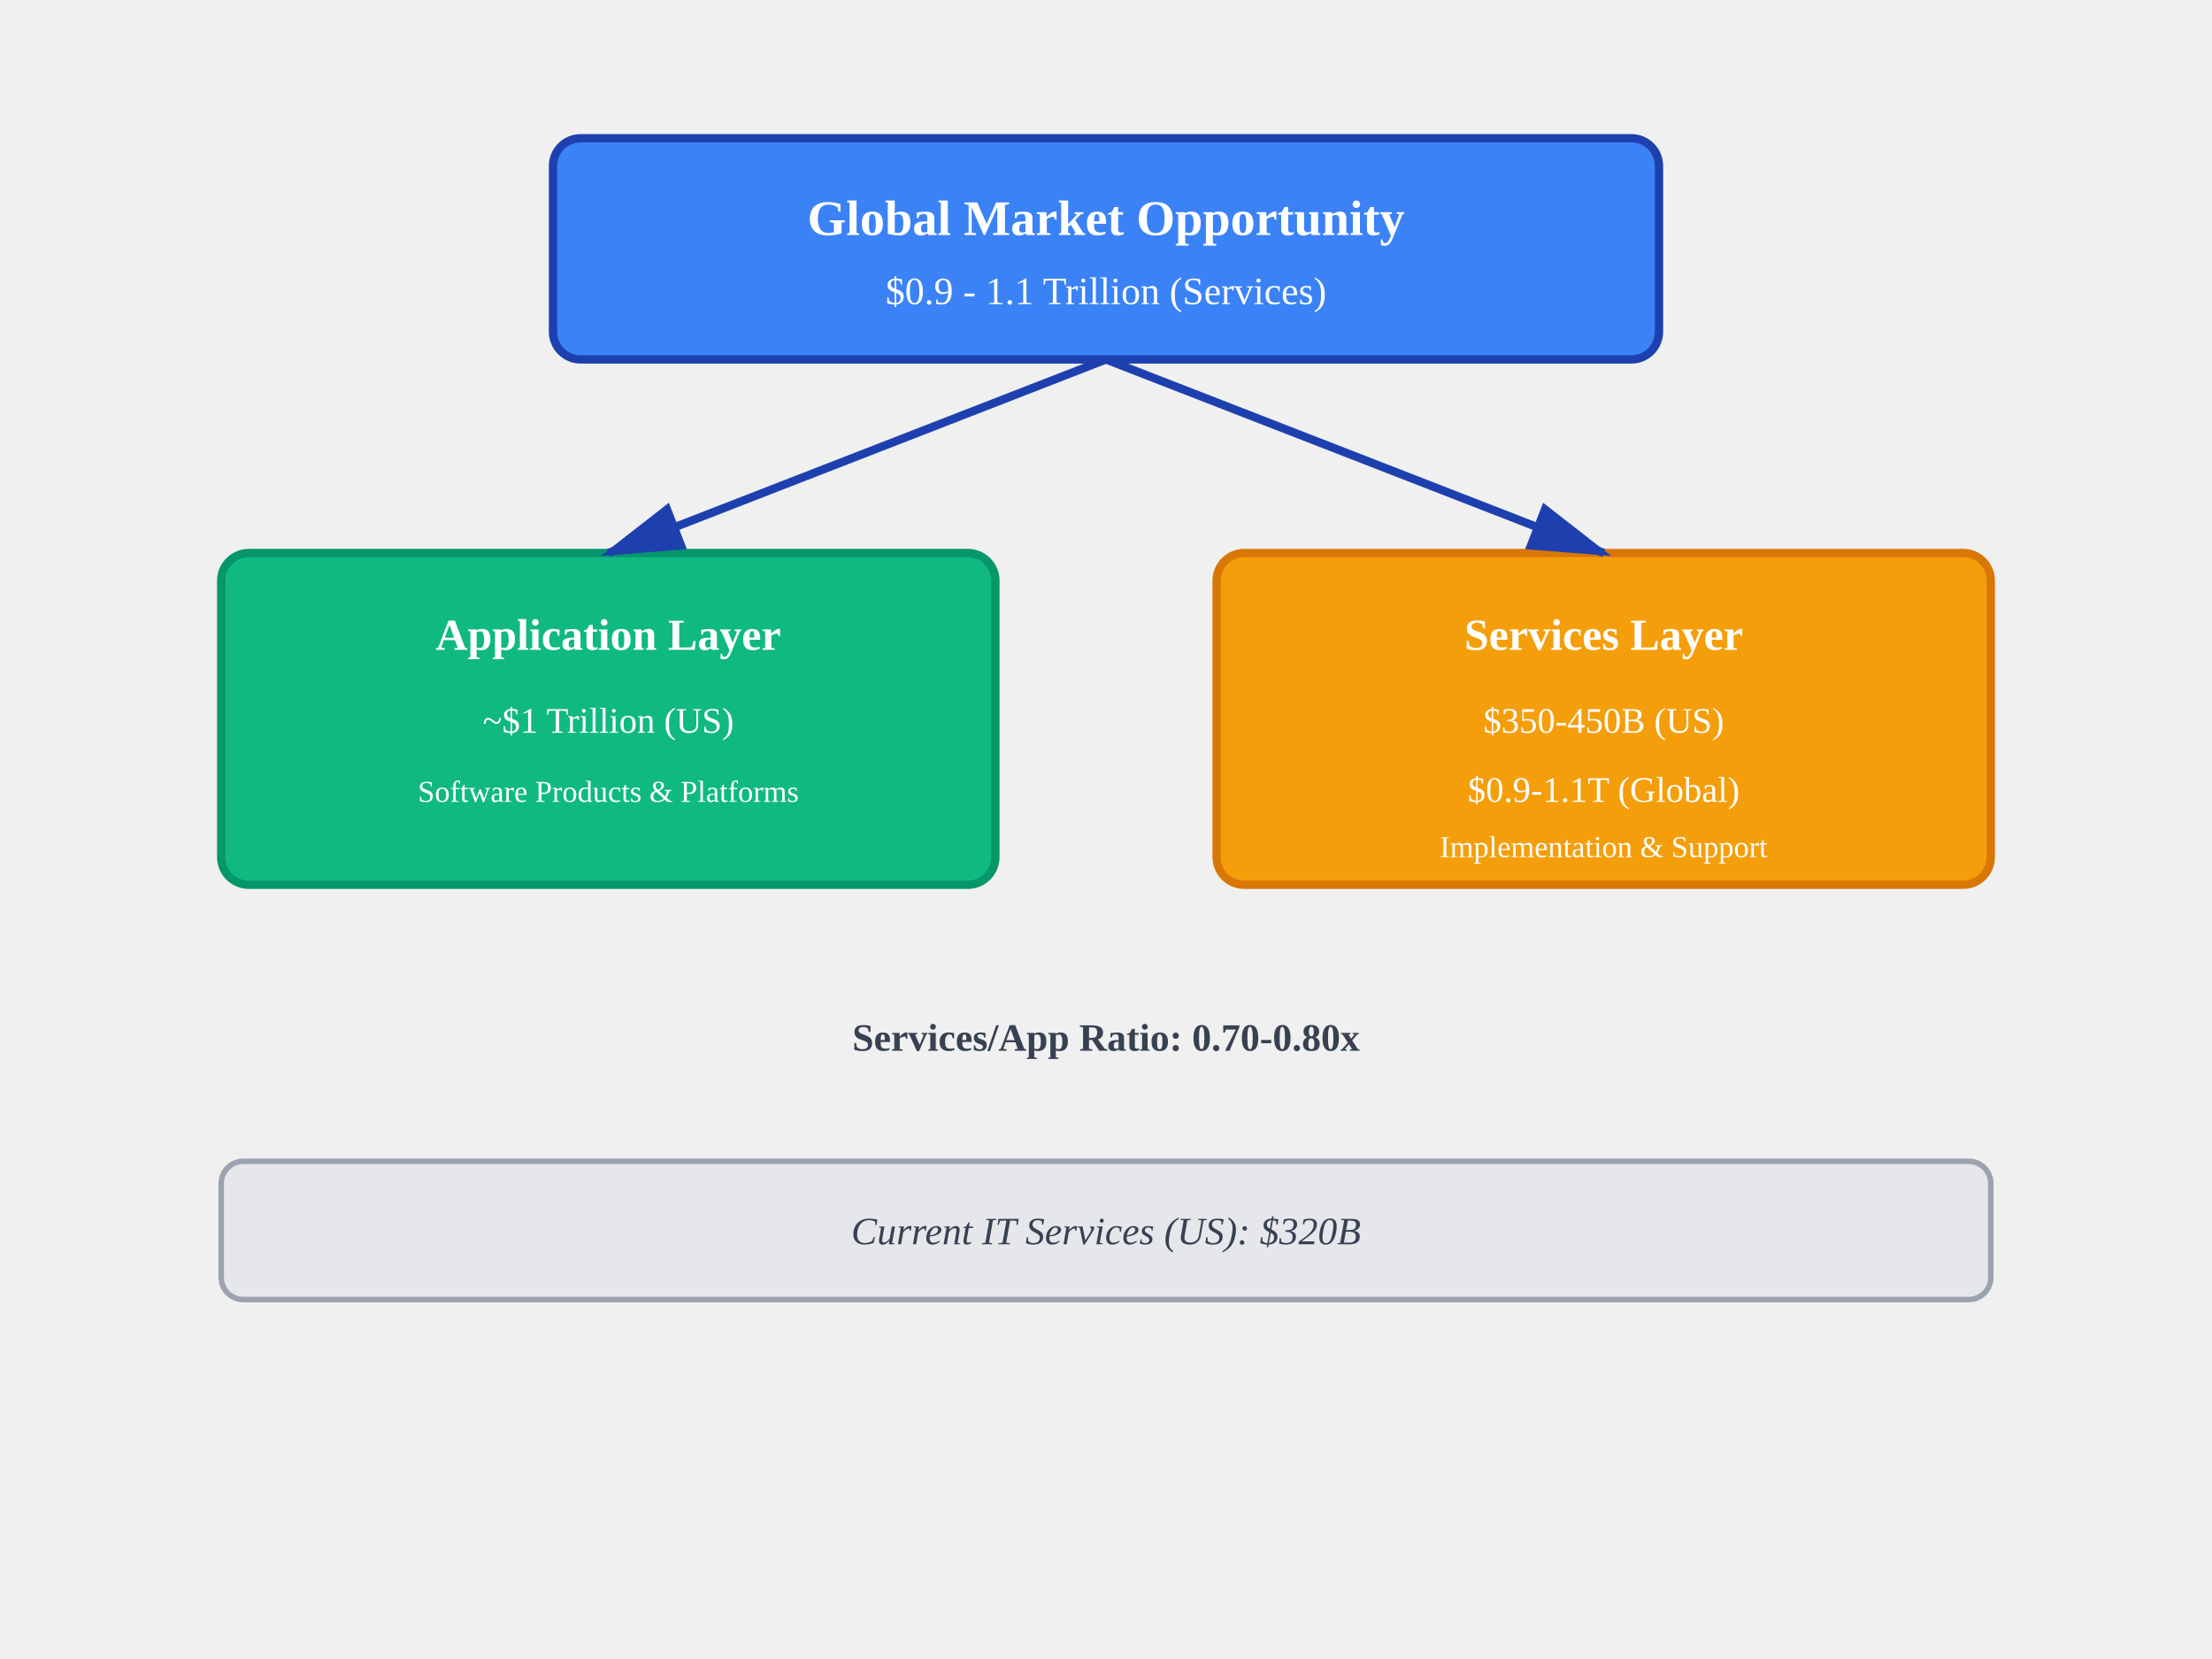
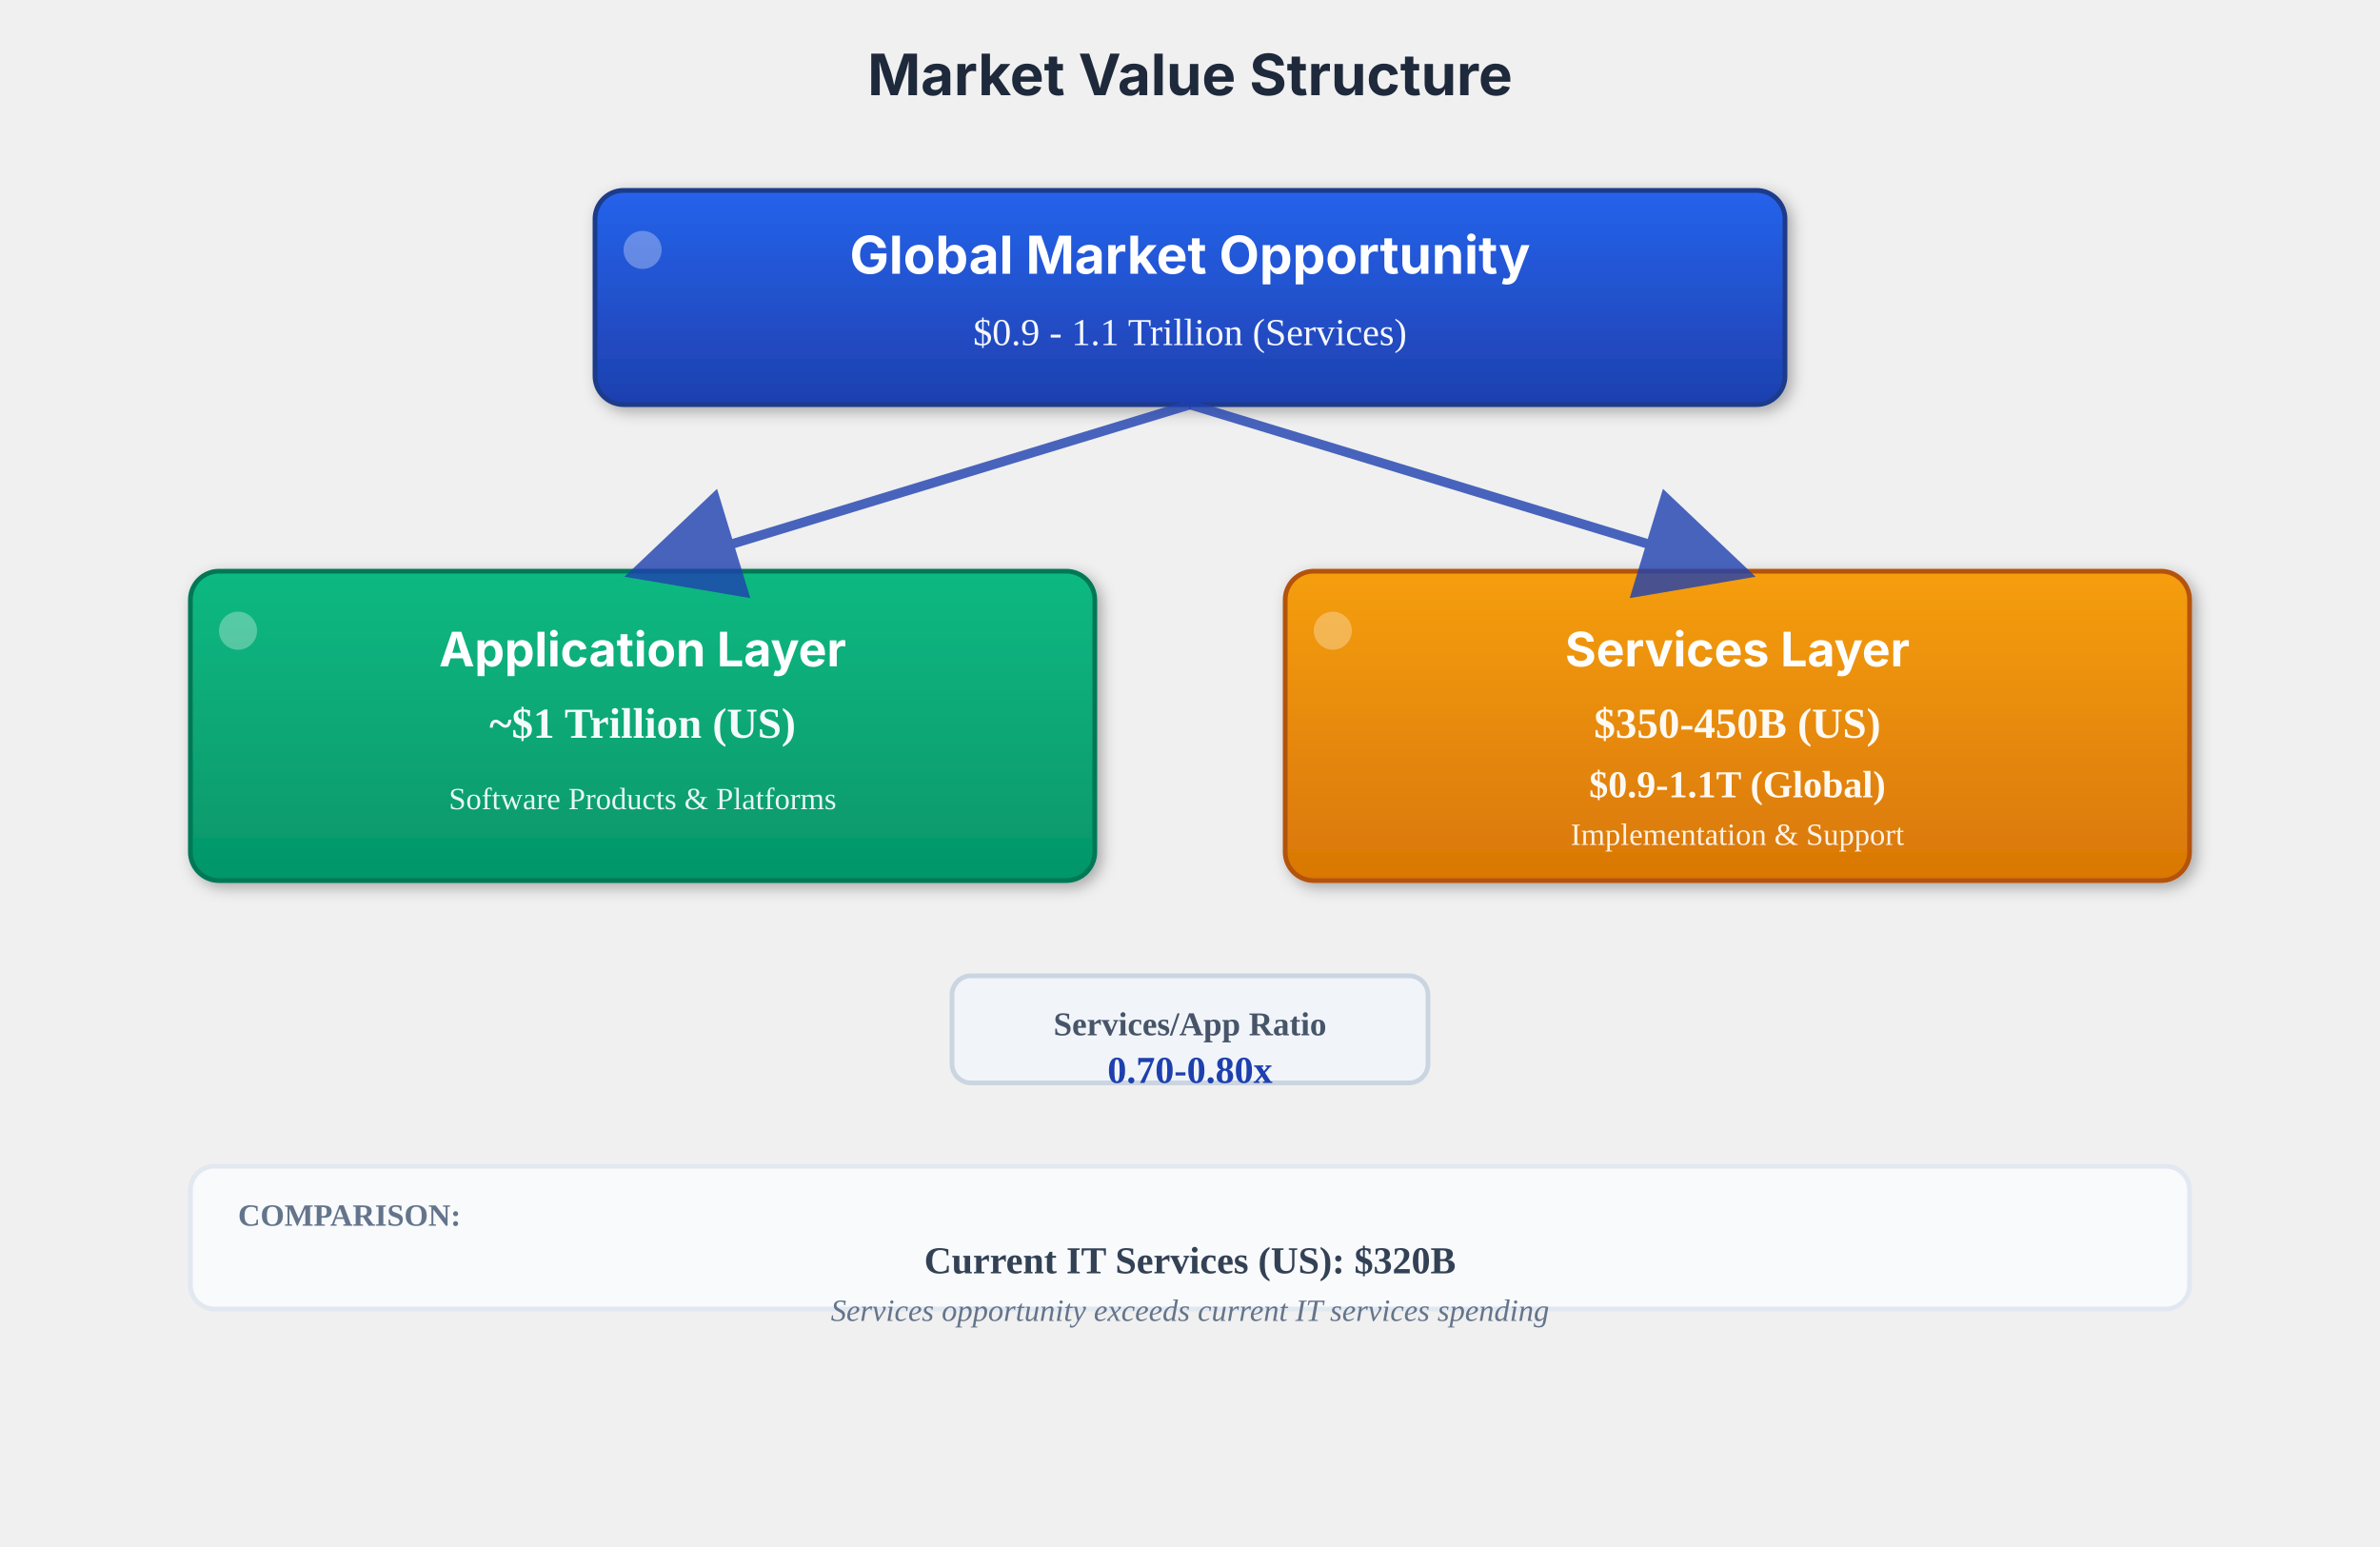
- <svg xmlns="http://www.w3.org/2000/svg" viewBox="0 0 800 600" style="max-width: 100%; height: auto;">
-   <rect x="200" y="50" width="400" height="80" rx="10" fill="#3b82f6" stroke="#1e40af" stroke-width="3" />
-   <text x="400" y="85" text-anchor="middle" fill="white" font-size="18" font-weight="bold">Global Market Opportunity</text>
-   <text x="400" y="110" text-anchor="middle" fill="white" font-size="14">$0.9 - 1.1 Trillion (Services)</text>
-   <rect x="80" y="200" width="280" height="120" rx="10" fill="#10b981" stroke="#059669" stroke-width="3" />
-   <text x="220" y="235" text-anchor="middle" fill="white" font-size="16" font-weight="bold">Application Layer</text>
-   <text x="220" y="265" text-anchor="middle" fill="white" font-size="13">~$1 Trillion (US)</text>
-   <text x="220" y="290" text-anchor="middle" fill="white" font-size="11">Software Products &amp; Platforms</text>
-   <rect x="440" y="200" width="280" height="120" rx="10" fill="#f59e0b" stroke="#d97706" stroke-width="3" />
-   <text x="580" y="235" text-anchor="middle" fill="white" font-size="16" font-weight="bold">Services Layer</text>
-   <text x="580" y="265" text-anchor="middle" fill="white" font-size="13">$350-450B (US)</text>
-   <text x="580" y="290" text-anchor="middle" fill="white" font-size="13">$0.9-1.1T (Global)</text>
-   <text x="580" y="310" text-anchor="middle" fill="white" font-size="11">Implementation &amp; Support</text>
-   <path d="M 400 130 L 220 200" stroke="#1e40af" stroke-width="3" fill="none" marker-end="url(#arrowhead)" />
-   <path d="M 400 130 L 580 200" stroke="#1e40af" stroke-width="3" fill="none" marker-end="url(#arrowhead)" />
+ <svg xmlns="http://www.w3.org/2000/svg" viewBox="0 0 1000 650" style="max-width: 100%; height: auto; background: linear-gradient(135deg, #f8fafc 0%, #ffffff 100%);">
  <defs>
-     <marker id="arrowhead" markerWidth="10" markerHeight="10" refX="9" refY="3" orient="auto">
-       <polygon points="0 0, 10 3, 0 6" fill="#1e40af" />
+     <linearGradient id="globalGrad" x1="0%" y1="0%" x2="0%" y2="100%">
+       <stop offset="0%" style="stop-color:#2563eb;stop-opacity:1" />
+       <stop offset="100%" style="stop-color:#1e40af;stop-opacity:1" />
+     </linearGradient>
+     <linearGradient id="appGrad" x1="0%" y1="0%" x2="0%" y2="100%">
+       <stop offset="0%" style="stop-color:#10b981;stop-opacity:1" />
+       <stop offset="100%" style="stop-color:#059669;stop-opacity:1" />
+     </linearGradient>
+     <linearGradient id="servicesGrad" x1="0%" y1="0%" x2="0%" y2="100%">
+       <stop offset="0%" style="stop-color:#f59e0b;stop-opacity:1" />
+       <stop offset="100%" style="stop-color:#d97706;stop-opacity:1" />
+     </linearGradient>
+     <filter id="shadow" x="-20%" y="-20%" width="140%" height="140%">
+       <feGaussianBlur in="SourceAlpha" stdDeviation="3" />
+       <feOffset dx="2" dy="2" result="offsetblur" />
+       <feComponentTransfer>
+         <feFuncA type="linear" slope="0.3" />
+       </feComponentTransfer>
+       <feMerge>
+         <feMergeNode />
+         <feMergeNode in="SourceGraphic" />
+       </feMerge>
+     </filter>
+     <marker id="arrowhead" markerWidth="12" markerHeight="12" refX="10" refY="6" orient="auto">
+       <polygon points="0 0, 12 6, 0 12" fill="#1e40af" />
    </marker>
  </defs>
-   <text x="400" y="380" text-anchor="middle" fill="#374151" font-size="14" font-weight="bold">Services/App Ratio: 0.70-0.80x</text>
-   <rect x="80" y="420" width="640" height="50" rx="8" fill="#e5e7eb" stroke="#9ca3af" stroke-width="2" />
-   <text x="400" y="450" text-anchor="middle" fill="#374151" font-size="14" font-style="italic">Current IT Services (US): $320B</text>
+   <text x="500" y="40" text-anchor="middle" fill="#1e293b" font-size="24" font-weight="700" font-family="system-ui, -apple-system, sans-serif">Market Value Structure</text>
+   <g filter="url(#shadow)">
+     <rect x="250" y="80" width="500" height="90" rx="12" fill="url(#globalGrad)" stroke="#1e3a8a" stroke-width="2" />
+     <circle cx="270" cy="105" r="8" fill="rgba(255,255,255,0.3)" />
+     <text x="500" y="115" text-anchor="middle" fill="white" font-size="22" font-weight="700" font-family="system-ui, -apple-system, sans-serif">Global Market Opportunity</text>
+     <text x="500" y="145" text-anchor="middle" fill="rgba(255,255,255,0.95)" font-size="16" font-weight="500">$0.9 - 1.1 Trillion (Services)</text>
+   </g>
+   <g filter="url(#shadow)">
+     <rect x="80" y="240" width="380" height="130" rx="12" fill="url(#appGrad)" stroke="#047857" stroke-width="2" />
+     <circle cx="100" cy="265" r="8" fill="rgba(255,255,255,0.3)" />
+     <text x="270" y="280" text-anchor="middle" fill="white" font-size="20" font-weight="700" font-family="system-ui, -apple-system, sans-serif">Application Layer</text>
+     <text x="270" y="310" text-anchor="middle" fill="rgba(255,255,255,0.95)" font-size="18" font-weight="600">~$1 Trillion (US)</text>
+     <text x="270" y="340" text-anchor="middle" fill="rgba(255,255,255,0.9)" font-size="13">Software Products &amp; Platforms</text>
+   </g>
+   <g filter="url(#shadow)">
+     <rect x="540" y="240" width="380" height="130" rx="12" fill="url(#servicesGrad)" stroke="#b45309" stroke-width="2" />
+     <circle cx="560" cy="265" r="8" fill="rgba(255,255,255,0.3)" />
+     <text x="730" y="280" text-anchor="middle" fill="white" font-size="20" font-weight="700" font-family="system-ui, -apple-system, sans-serif">Services Layer</text>
+     <text x="730" y="310" text-anchor="middle" fill="rgba(255,255,255,0.95)" font-size="18" font-weight="600">$350-450B (US)</text>
+     <text x="730" y="335" text-anchor="middle" fill="rgba(255,255,255,0.95)" font-size="16" font-weight="600">$0.9-1.1T (Global)</text>
+     <text x="730" y="355" text-anchor="middle" fill="rgba(255,255,255,0.9)" font-size="13">Implementation &amp; Support</text>
+   </g>
+   <path d="M 500 170 L 270 240" stroke="#1e40af" stroke-width="4" fill="none" marker-end="url(#arrowhead)" opacity="0.8" />
+   <path d="M 500 170 L 730 240" stroke="#1e40af" stroke-width="4" fill="none" marker-end="url(#arrowhead)" opacity="0.8" />
+   <rect x="400" y="410" width="200" height="45" rx="8" fill="#f1f5f9" stroke="#cbd5e1" stroke-width="2" />
+   <text x="500" y="435" text-anchor="middle" fill="#475569" font-size="14" font-weight="600">Services/App Ratio</text>
+   <text x="500" y="455" text-anchor="middle" fill="#1e40af" font-size="16" font-weight="700">0.70-0.80x</text>
+   <rect x="80" y="490" width="840" height="60" rx="10" fill="#f8fafc" stroke="#e2e8f0" stroke-width="2" />
+   <text x="100" y="515" fill="#64748b" font-size="13" font-weight="600">COMPARISON:</text>
+   <text x="500" y="535" text-anchor="middle" fill="#334155" font-size="16" font-weight="700">Current IT Services (US): $320B</text>
+   <text x="500" y="555" text-anchor="middle" fill="#64748b" font-size="13" font-style="italic">Services opportunity exceeds current IT services spending</text>
</svg>
